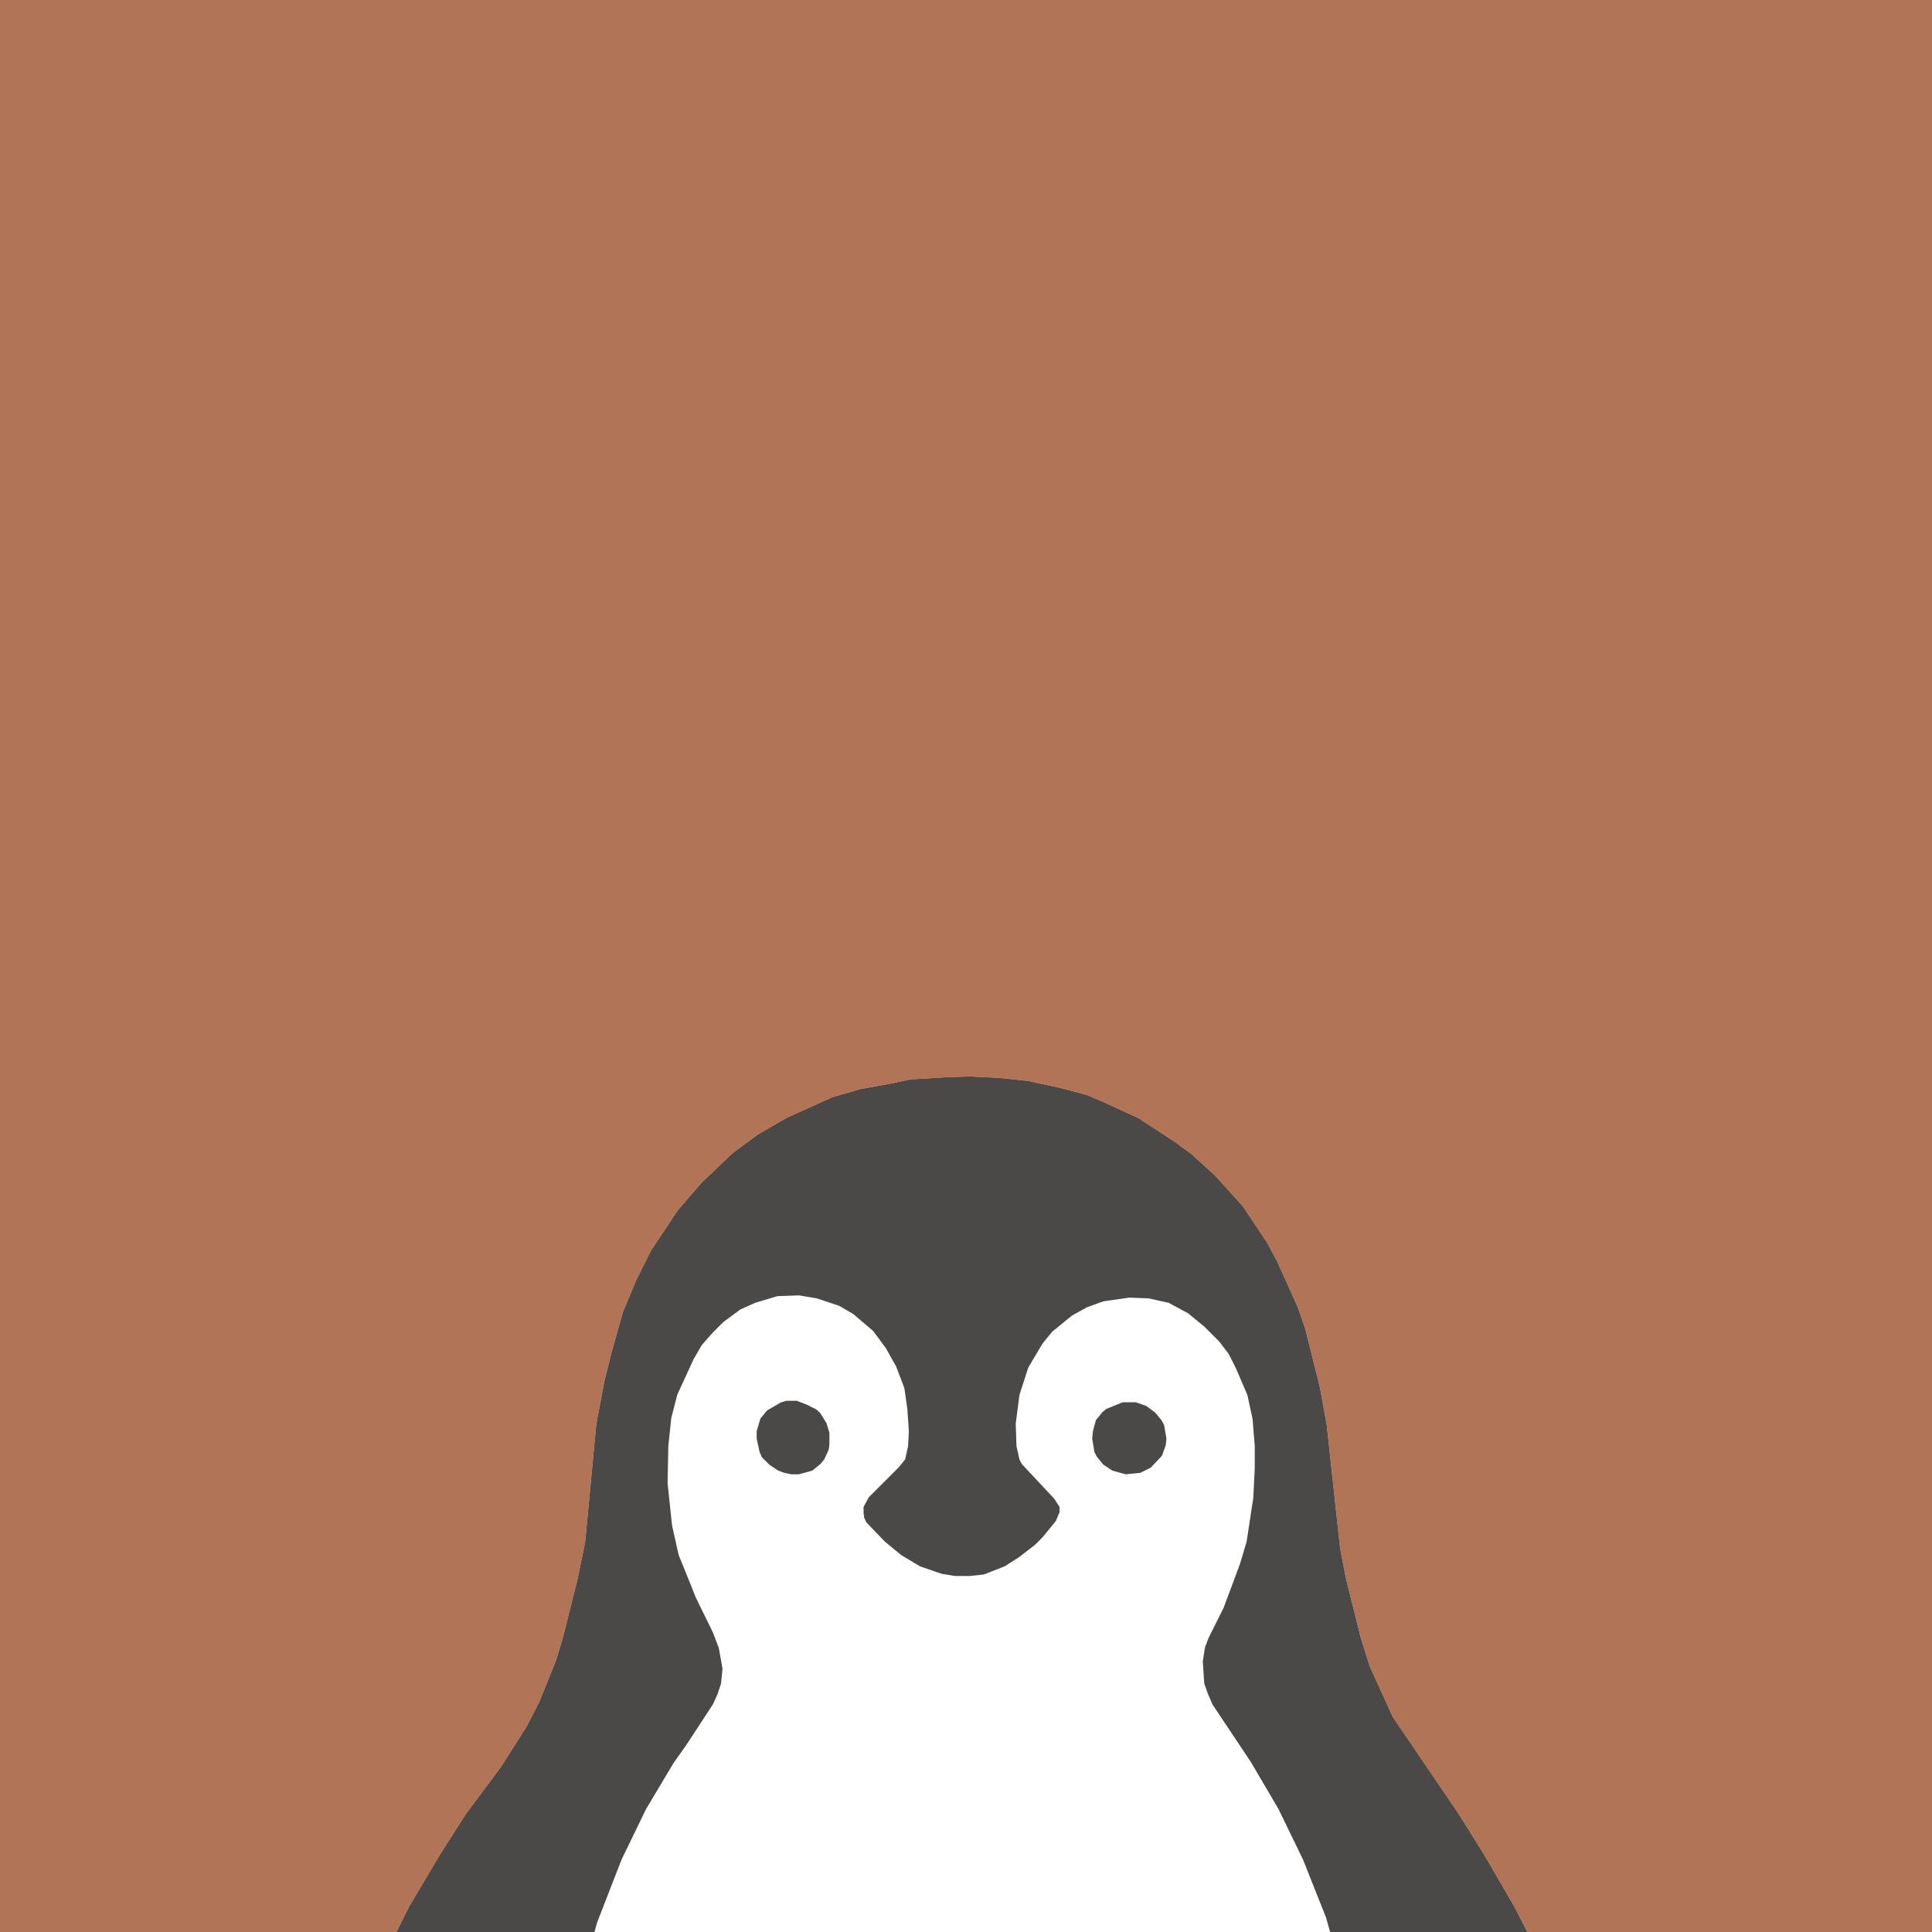
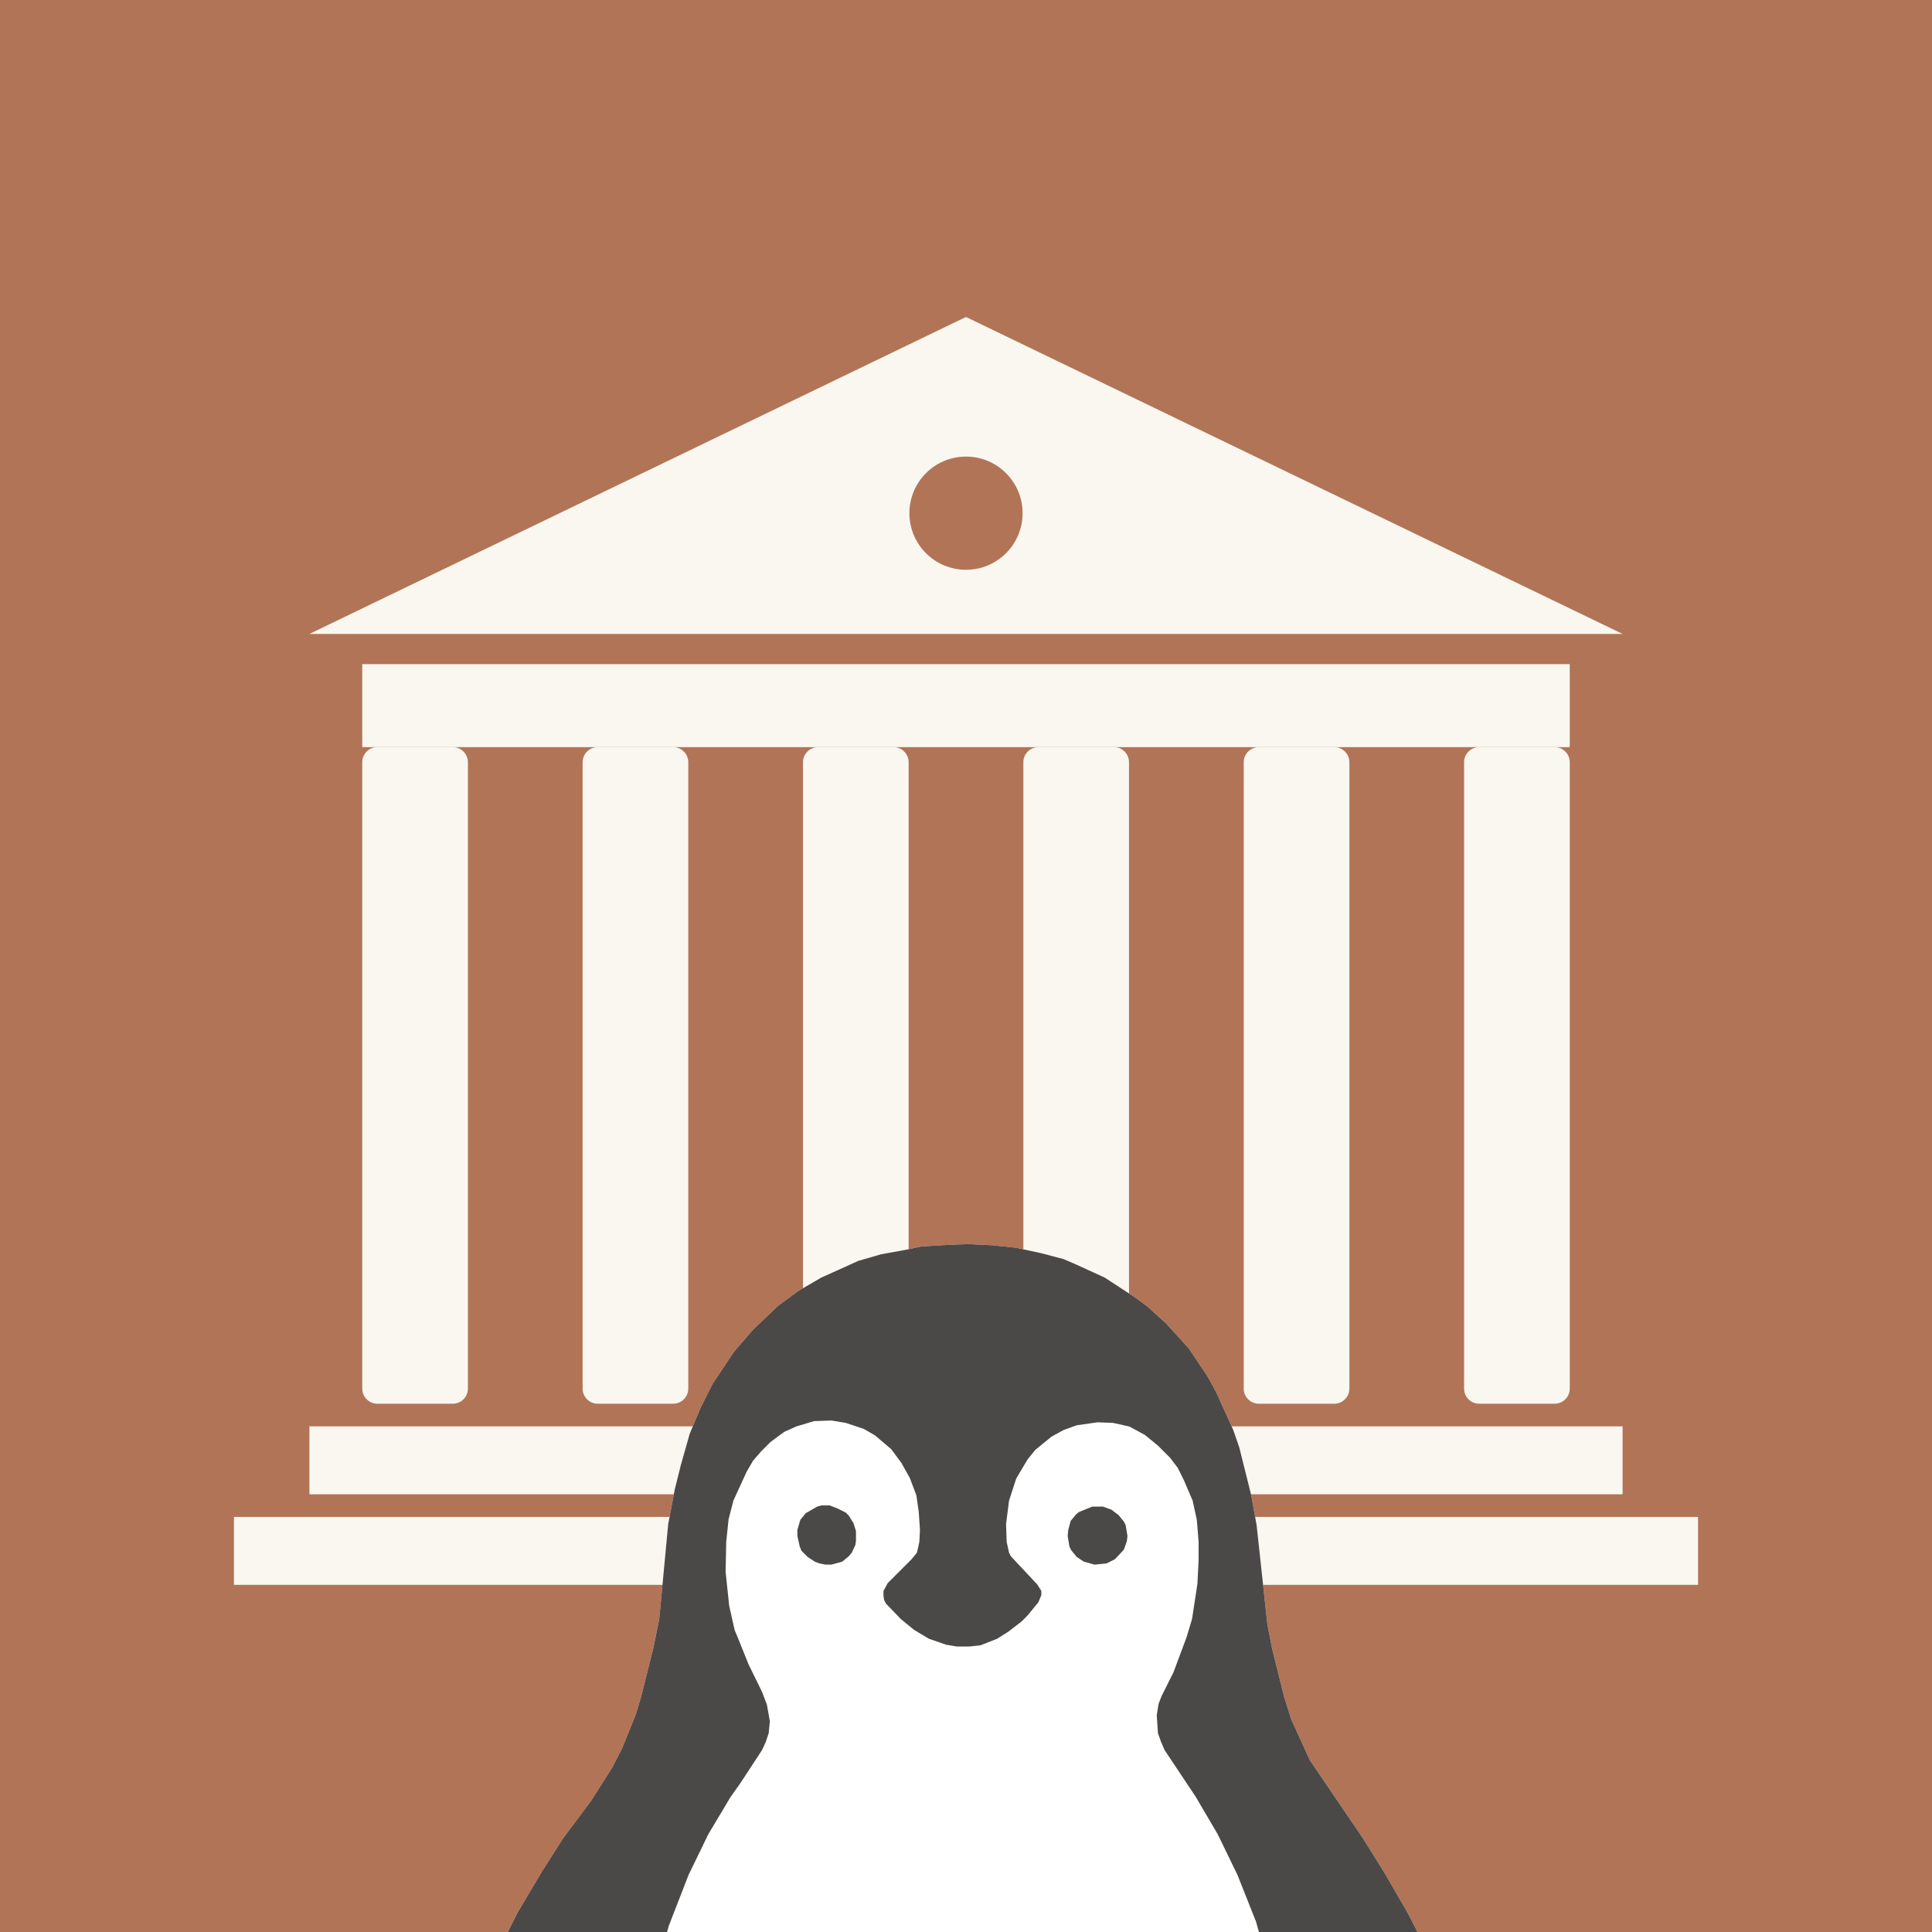
<svg xmlns="http://www.w3.org/2000/svg" viewBox="0 0 512 512">
  <rect width="512" height="512" fill="#b17457" />
-   <g transform="translate(76.0 282.9) scale(1.9672)">
+   <path d="M82 168L256.0 84L430 168z" fill="#faf7f0" />
+   <rect x="96" y="176" width="320" height="22" fill="#faf7f0" />
+   <rect x="96.0" y="198" width="28" height="174" rx="4" fill="#faf7f0" />
+   <rect x="154.4" y="198" width="28" height="174" rx="4" fill="#faf7f0" />
+   <rect x="212.8" y="198" width="28" height="174" rx="4" fill="#faf7f0" />
+   <rect x="271.2" y="198" width="28" height="174" rx="4" fill="#faf7f0" />
+   <rect x="329.6" y="198" width="28" height="174" rx="4" fill="#faf7f0" />
+   <rect x="388.0" y="198" width="28" height="174" rx="4" fill="#faf7f0" />
+   <rect x="82" y="378" width="348" height="18" fill="#faf7f0" />
+   <rect x="62" y="402" width="388" height="18" fill="#faf7f0" />
+   <circle cx="256" cy="136" r="15" fill="#b17457" />
+   <g transform="translate(111.0 327.8) scale(1.5847)">
    <path fill="#ffffff" d="M81.7 2.1L84.0 1.6L89.0 1.3L92.0 1.2L96.0 1.4L99.8 1.8L104.0 2.7L107.8 3.7L109.9 4.6L114.7 6.8L119.6 10.0L121.8 11.6L125.0 14.5L128.8 18.7L132.0 23.5L133.4 26.1L136.2 32.3L137.2 35.2L139.2 43.2L140.1 48.2L141.9 64.8L142.7 68.9L144.7 76.9L145.9 80.7L149.0 87.5L157.9 100.6L161.4 106.2L165.4 113.1L167.4 117.0L167.0 117.3L166.0 117.5L143.0 117.5L142.0 117.5L141.0 117.2L140.0 117.5L101.0 117.5L42.0 117.5L41.0 117.3L40.0 117.5L16.0 117.5L15.0 117.4L14.5 117.0L16.5 113.0L20.6 106.1L24.1 100.6L28.8 94.3L32.3 88.8L34.0 85.5L36.3 79.8L37.2 76.8L39.2 68.8L40.2 63.9L41.7 48.0L42.8 42.2L43.8 38.2L45.3 32.9L47.1 28.6L49.1 24.6L52.7 19.2L55.9 15.5L60.1 11.5L63.5 9.0L67.3 6.8L73.5 4.0L77.3 2.9z" />
    <path fill="#4a4947" fill-rule="evenodd" d="M81.7 2.1L84.0 1.6L89.0 1.3L92.0 1.2L96.0 1.4L99.8 1.8L104.0 2.7L107.8 3.7L109.9 4.6L114.7 6.8L119.6 10.0L121.8 11.6L125.0 14.5L128.8 18.7L132.0 23.5L133.4 26.1L136.2 32.3L137.2 35.2L139.2 43.2L140.1 48.2L141.9 64.8L142.7 68.9L144.7 76.9L145.9 80.7L149.0 87.5L157.9 100.6L161.4 106.2L165.4 113.1L167.4 117.0L167.0 117.3L166.0 117.5L143.0 117.5L142.0 117.5L141.0 117.2L140.7 117.0L140.0 114.5L136.9 106.7L133.6 99.9L129.9 93.6L124.7 85.8L124.1 84.4L123.6 83.0L123.4 80.0L123.7 78.1L124.2 76.8L126.2 72.8L128.4 66.9L129.3 63.9L130.2 58.0L130.4 54.0L130.4 51.0L130.1 47.3L129.4 44.1L127.9 40.6L126.9 38.6L125.6 36.9L123.6 34.9L121.4 33.1L118.8 31.7L116.1 31.1L113.5 31.0L110.0 31.5L107.8 32.3L105.8 33.4L103.1 35.6L101.8 37.2L99.9 40.4L98.7 44.1L98.2 48.0L98.3 51.0L98.7 52.8L99.0 53.4L103.4 58.1L104.1 59.2L104.1 59.9L103.6 61.1L101.8 63.3L100.8 64.3L98.6 66.0L96.7 67.2L93.9 68.3L92.0 68.5L90.0 68.5L88.2 68.2L85.3 67.2L82.8 65.7L80.6 63.9L78.1 61.3L77.8 60.7L77.7 60.0L77.7 59.2L78.4 57.9L82.4 53.9L83.3 52.8L83.7 51.0L83.8 49.0L83.6 46.0L83.2 43.2L82.1 40.3L80.7 37.8L79.0 35.5L76.3 33.2L74.4 32.1L71.4 31.1L69.0 30.7L66.1 30.8L63.1 31.7L61.1 32.6L58.8 34.3L57.3 35.8L55.9 37.4L54.8 39.3L52.6 44.1L51.8 47.2L51.4 51.0L51.3 56.0L51.9 61.7L52.8 65.7L53.7 67.9L55.1 71.4L57.4 76.1L58.2 78.2L58.7 81.0L58.5 83.0L58.0 84.5L57.4 85.8L53.8 91.3L52.1 93.7L48.4 99.9L45.1 106.7L41.8 115.2L41.3 117.0L41.0 117.3L40.0 117.5L37.0 117.5L16.0 117.5L15.0 117.4L14.5 117.0L16.5 113.0L20.6 106.1L24.1 100.6L28.8 94.3L32.3 88.8L34.0 85.5L36.3 79.8L37.2 76.8L39.2 68.8L40.2 63.9L41.7 48.0L42.8 42.2L43.8 38.2L45.3 32.9L47.1 28.6L49.1 24.6L52.7 19.2L55.9 15.5L60.1 11.5L63.5 9.0L67.3 6.8L73.5 4.0L77.3 2.9zM66.6 45.1L67.3 44.9L68.7 44.9L70.0 45.4L71.4 46.1L71.9 46.6L72.7 47.9L73.1 49.2L73.1 50.8L73.0 51.5L72.4 52.8L71.9 53.4L70.8 54.3L69.0 54.8L68.0 54.8L67.0 54.6L66.2 54.3L65.0 53.5L64.0 52.5L63.7 51.8L63.3 50.0L63.3 49.0L63.8 47.3L64.7 46.2zM112.6 45.1L114.4 45.1L115.8 45.6L117.0 46.5L117.9 47.6L118.2 48.2L118.5 50.0L118.4 50.9L117.9 52.3L116.4 53.9L115.0 54.6L113.0 54.8L111.2 54.3L110.0 53.5L109.1 52.4L108.8 51.8L108.5 50.0L108.6 49.0L109.0 47.5L109.9 46.4L110.4 46.0z" />
  </g>
</svg>
